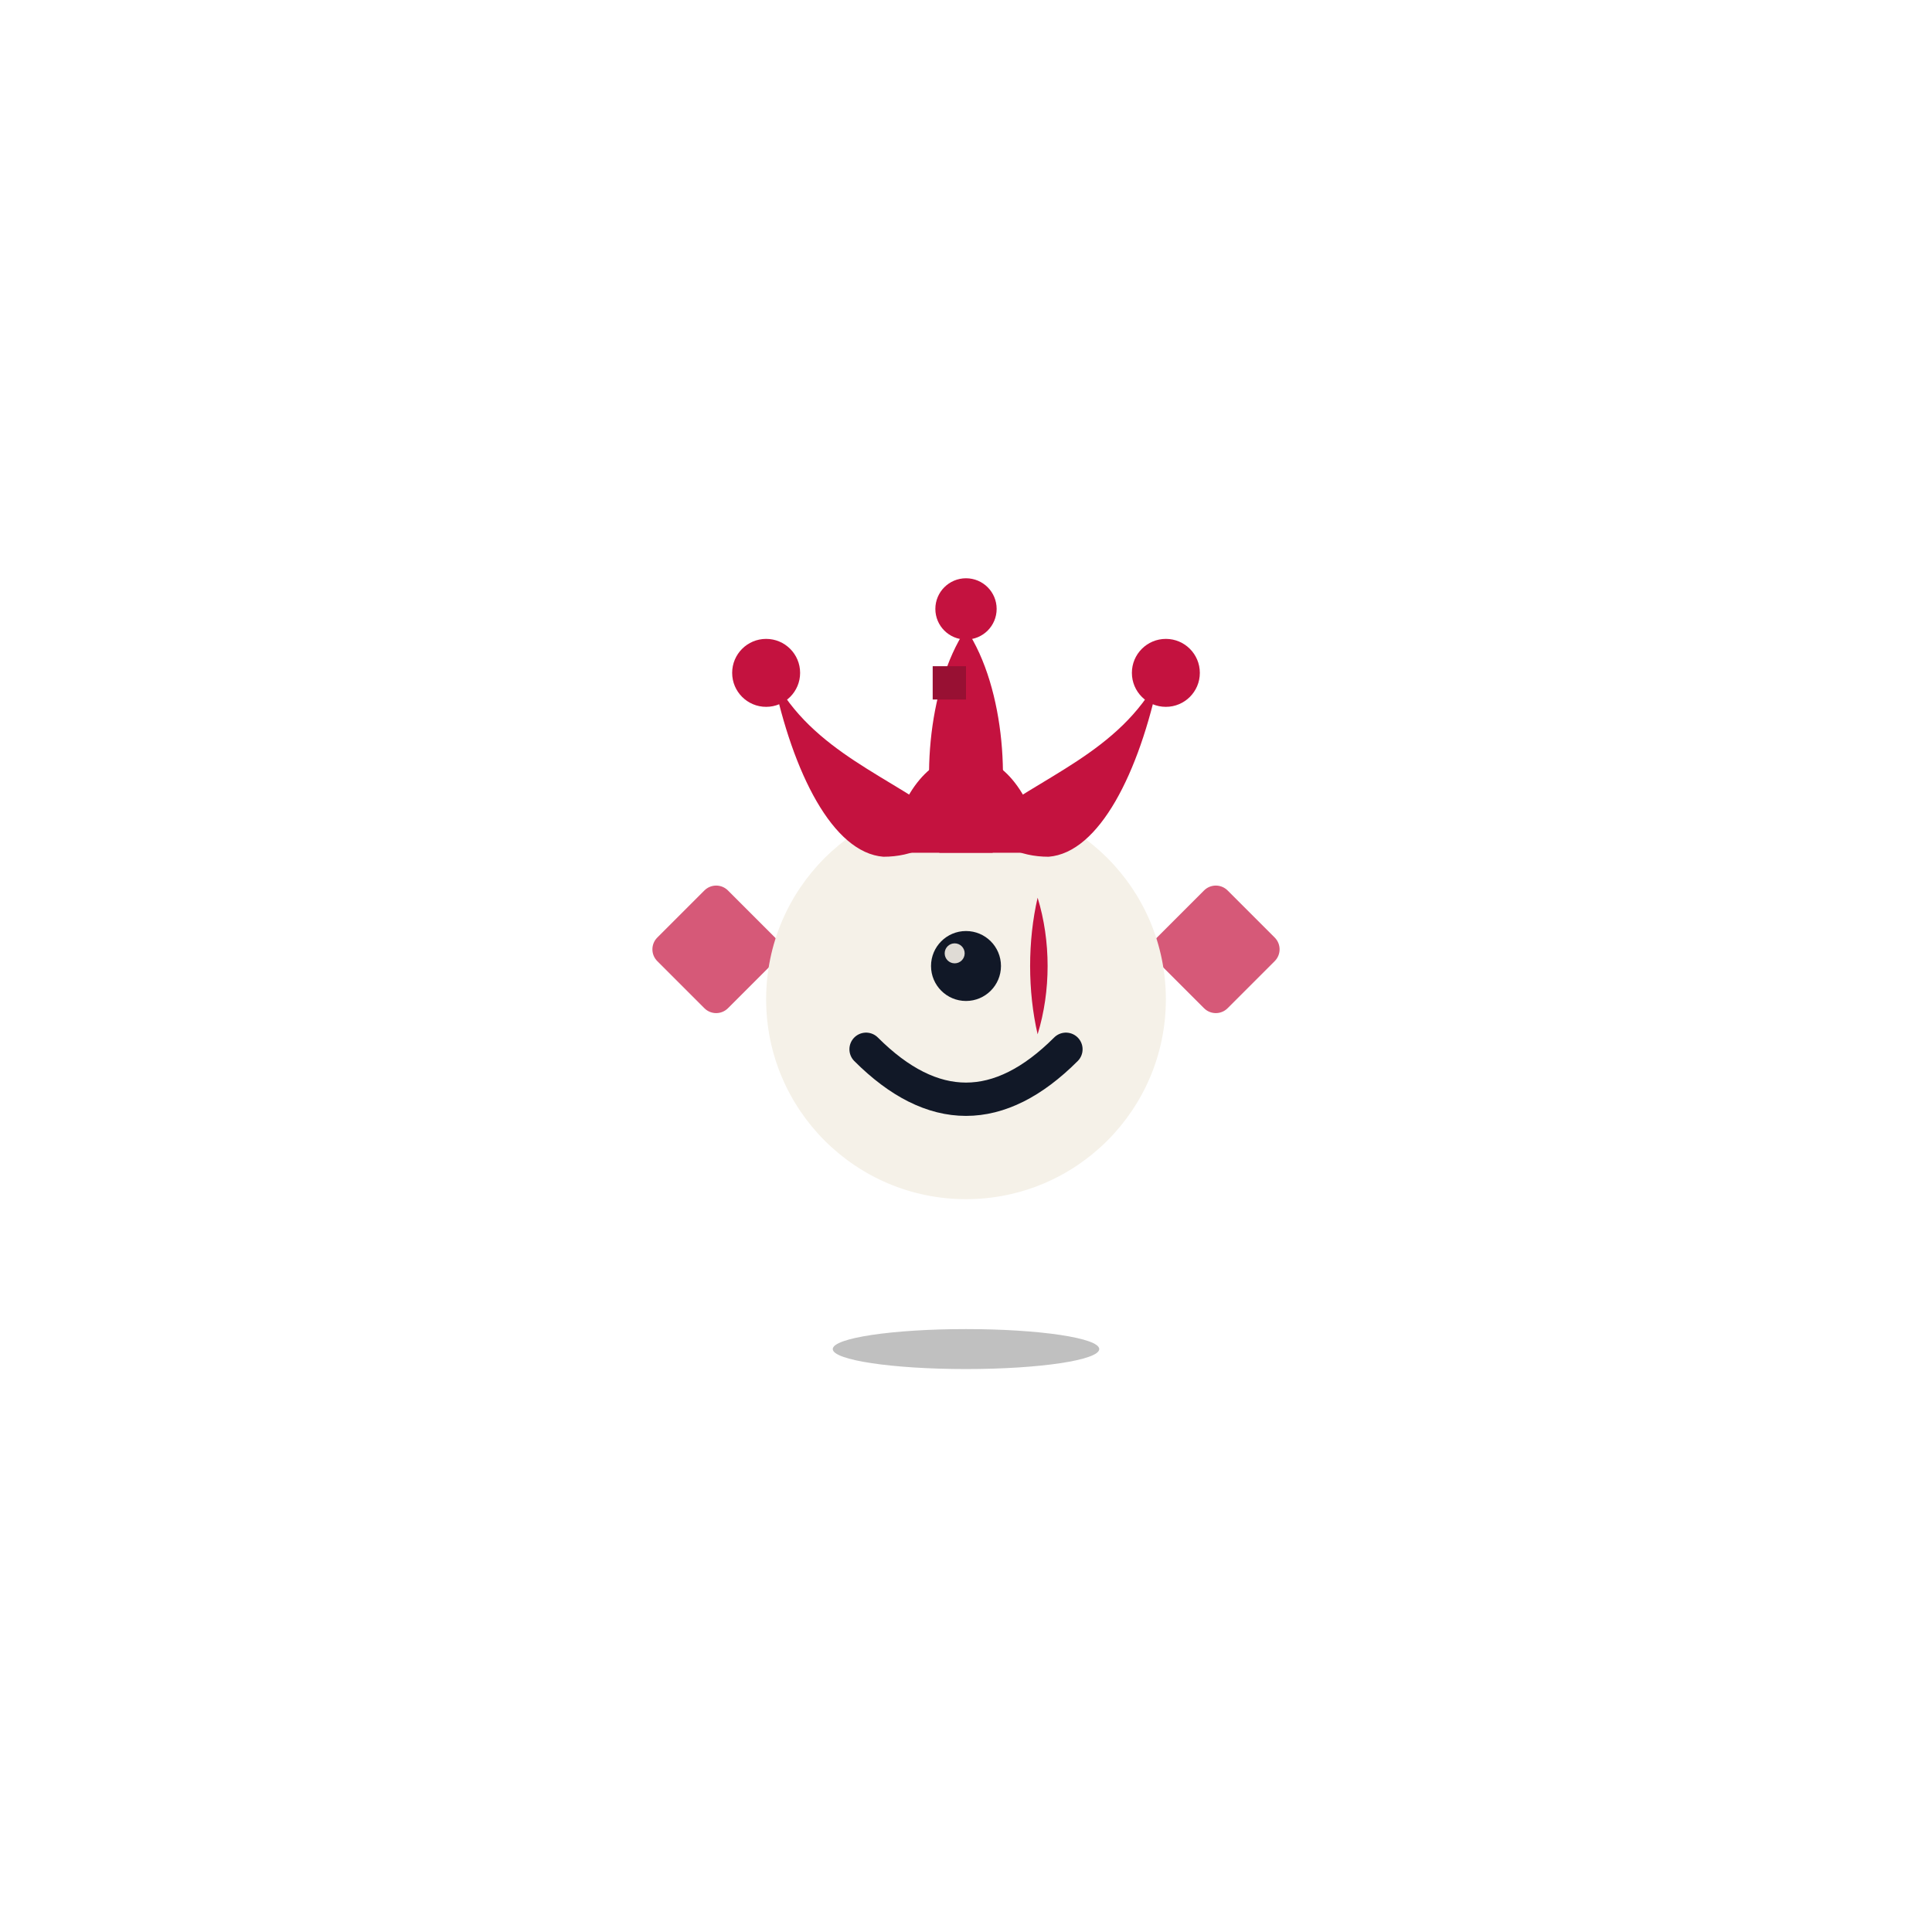
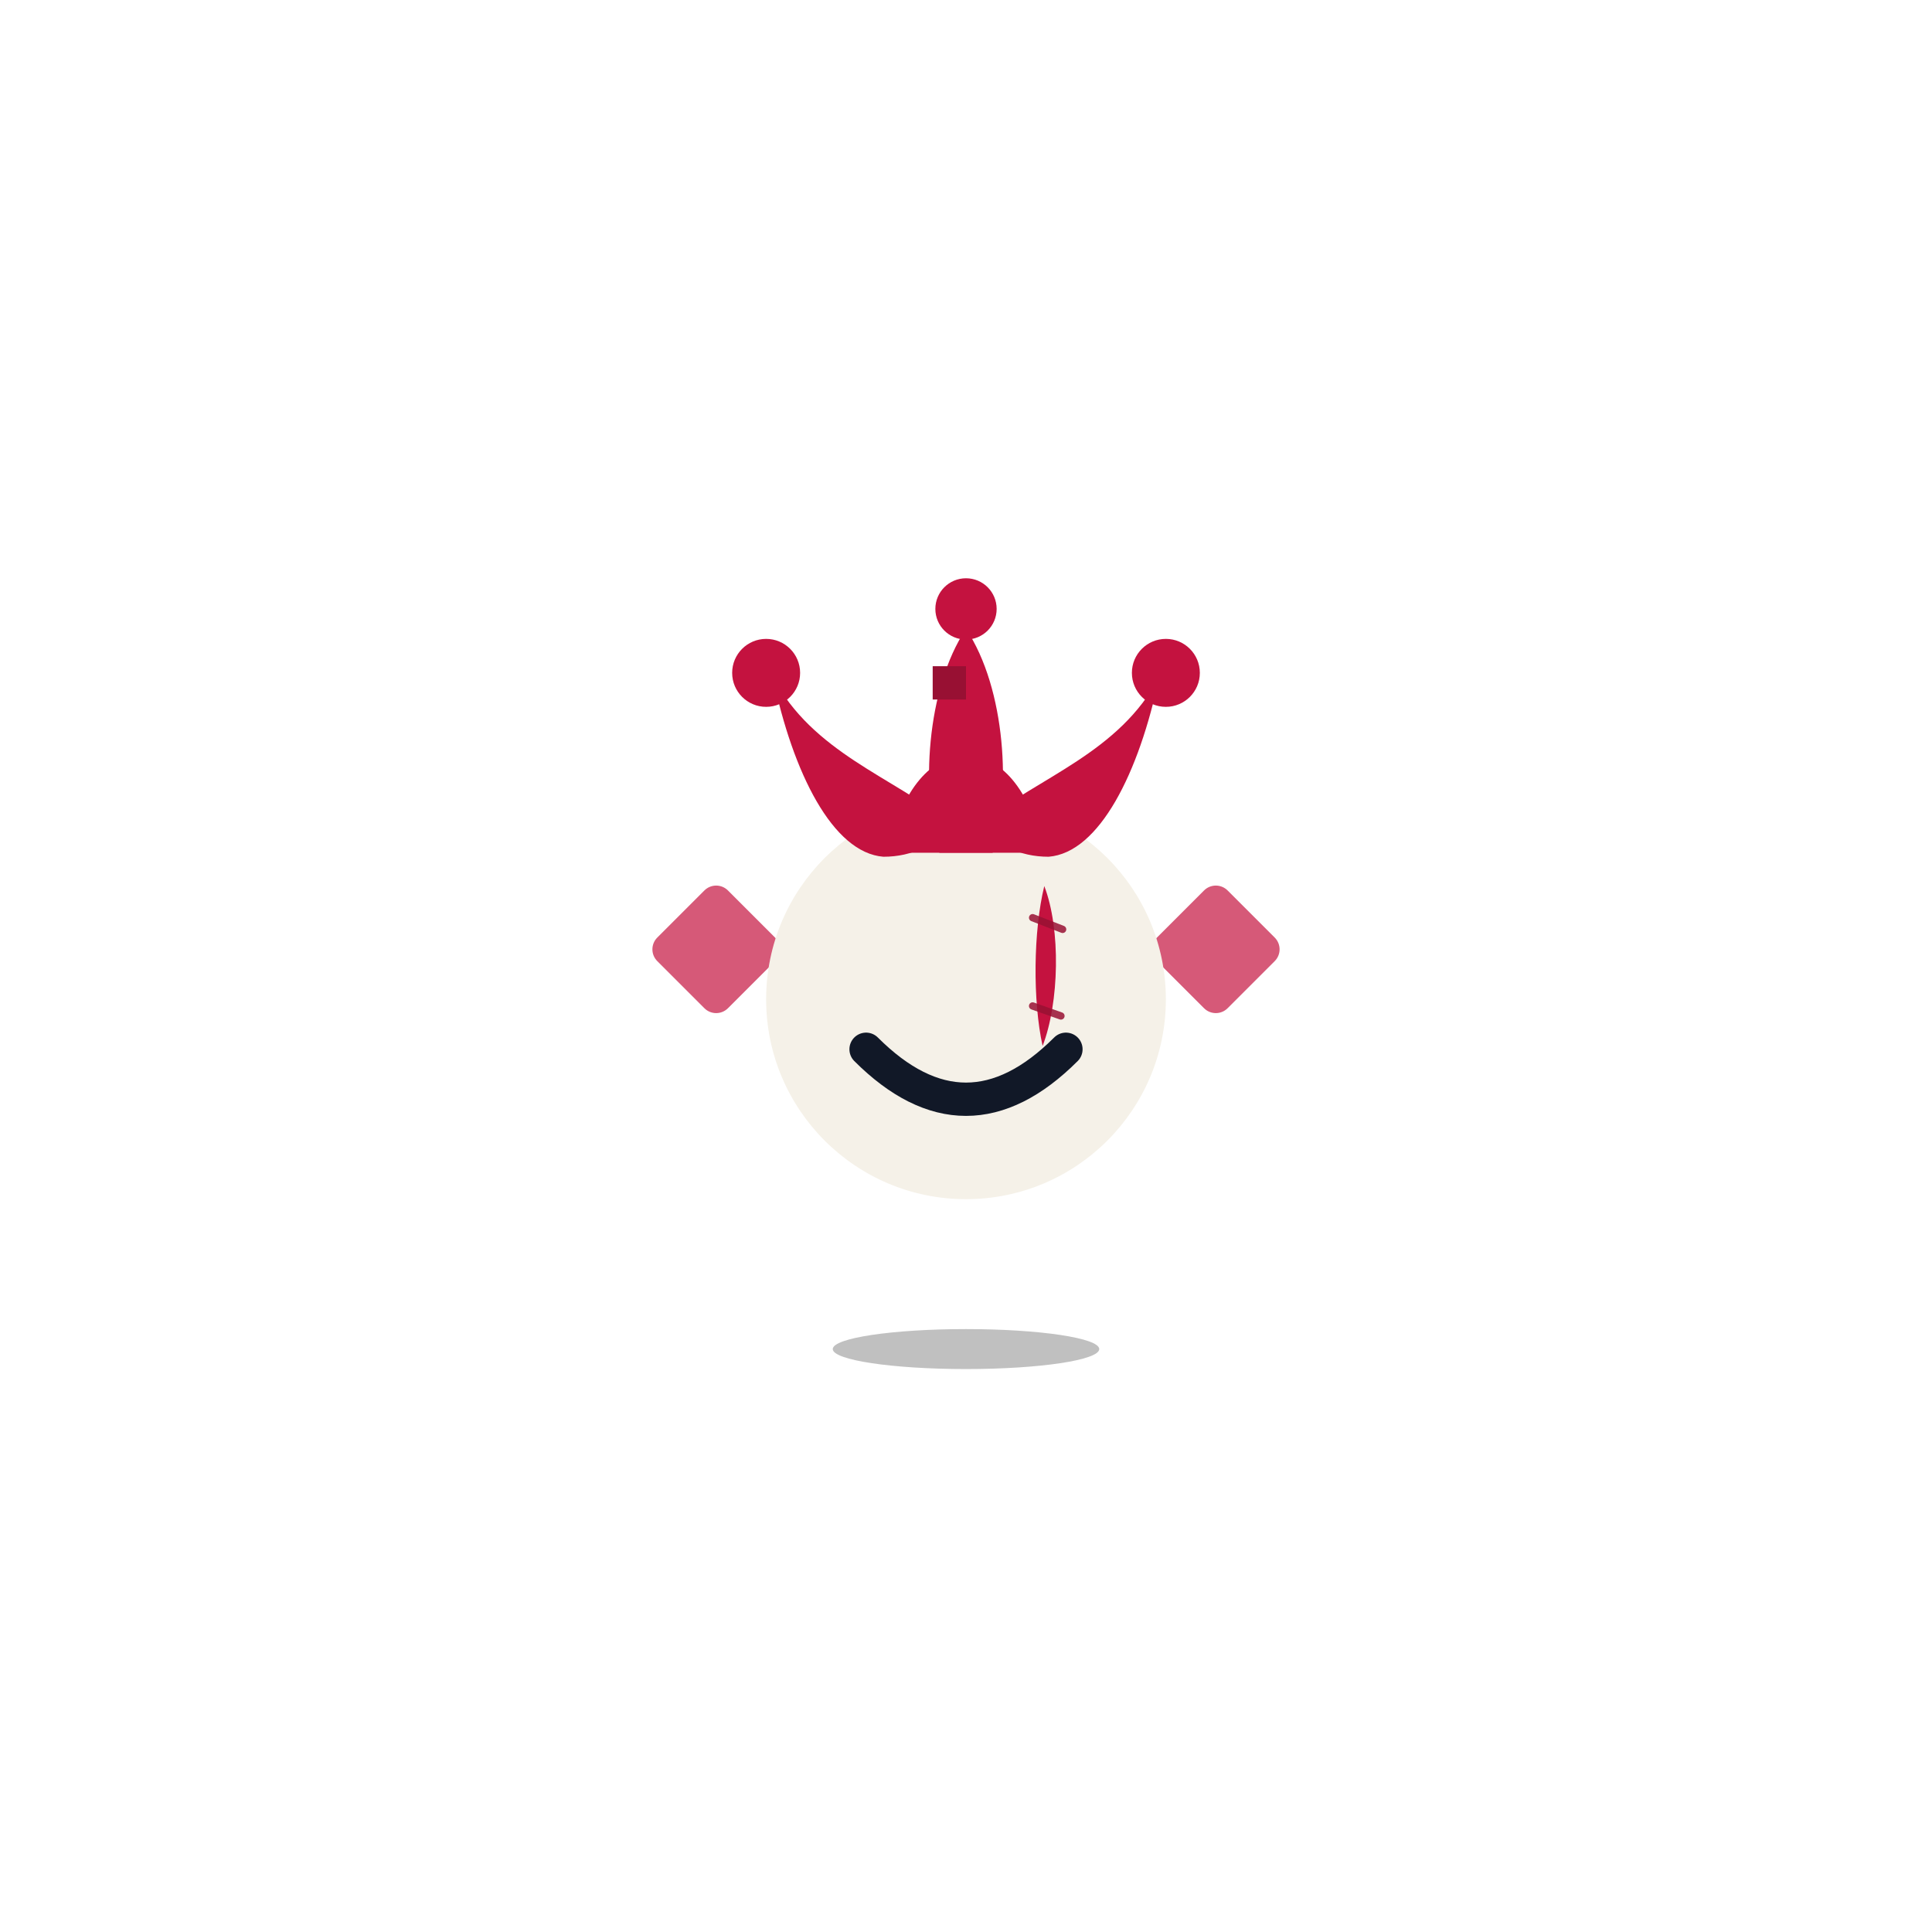
<svg xmlns="http://www.w3.org/2000/svg" viewBox="-18 -18 58 58" width="500" height="500" fill="none">
  <defs>
    <style>
-     .look-body { transform-origin:11px 18px; animation:look-sway 4s ease-in-out infinite; }
+       /* ==PET-CORE== */
+       /* Anchor transforms at each shape's own box so the numbers read as intent
+          rather than as viewBox arithmetic. */
+       .pet-body,
+       .pet-head,
+       .pet-hat,
+       .pet-eye,
+       .pet-pupil,
+       .pet-lid,
+       .pet-shadow,
+       .pet-arm-l,
+       .pet-arm-r {
+         transform-box: fill-box;
+       }
+ 
+       /* Breath scales from the feet, never from the centre. */
+       .pet-body {
+         transform-origin: 50% 100%;
+         animation: pet-breathe 3.7s cubic-bezier(0.45, 0, 0.55, 1) infinite;
+       }
+ 
+       /* A slow lean, offset from the breath so the two never sync up. */
+       .pet-lean {
+         animation: pet-sway 6.1s cubic-bezier(0.37, 0, 0.63, 1) infinite;
+       }
+ 
+       /* The head is carried, it does not drive: it follows a beat late. */
+       .pet-head {
+         transform-origin: 50% 100%;
+         animation: pet-bob 3.7s cubic-bezier(0.45, 0, 0.55, 1) infinite;
+         animation-delay: 0.22s;
+       }
+ 
+       /* The bells trail further behind again. */
+       .pet-hat {
+         transform-origin: 50% 100%;
+         animation: pet-hat-swing 6.1s cubic-bezier(0.37, 0, 0.63, 1) infinite;
+         animation-delay: 0.38s;
+       }
+ 
+       /* The lid is the blink. In its own group so the pupil underneath can go on
+          tracking the cursor while the eye is shut. */
+       .pet-lid {
+         transform-origin: 50% 0%;
+         animation: pet-blink 4.3s cubic-bezier(0.3, 0, 0.2, 1) infinite;
+       }
+ 
+       /* Involuntary flicks between rests, as eyes actually move. */
+       .pet-saccade {
+         transform-origin: 50% 50%;
+         animation: pet-saccade 11s steps(1, end) infinite;
+       }
+ 
+       .pet-shine {
+         animation: pet-shine 4.3s ease-in-out infinite;
+       }
+ 
+       /* Tied to the breath, so contact with the ground stays believable. */
+       .pet-shadow {
+         transform-origin: 50% 50%;
+         animation: pet-shadow 3.7s cubic-bezier(0.45, 0, 0.55, 1) infinite;
+       }
+ 
+       .pet-arm-l {
+         transform-origin: 100% 0%;
+         animation: pet-arm-l 6.1s cubic-bezier(0.37, 0, 0.63, 1) infinite;
+         animation-delay: 0.3s;
+       }
+ 
+       .pet-arm-r {
+         transform-origin: 0% 0%;
+         animation: pet-arm-r 6.1s cubic-bezier(0.37, 0, 0.63, 1) infinite;
+         animation-delay: 0.46s;
+       }
+ 
+       /* The rise is quicker than the fall, like a real breath. */
+       @keyframes pet-breathe {
+         0% { transform: scale(1, 1) translateY(0); }
+         38% { transform: scale(0.988, 1.014) translateY(-0.16px); }
+         100% { transform: scale(1, 1) translateY(0); }
+       }
+ 
+       @keyframes pet-sway {
+         0%, 100% { transform: rotate(0deg) translateX(0); }
+         27% { transform: rotate(1.15deg) translateX(0.1px); }
+         52% { transform: rotate(0.1deg) translateX(0); }
+         78% { transform: rotate(-1.15deg) translateX(-0.1px); }
+       }
+ 
+       @keyframes pet-bob {
+         0% { transform: translateY(0) rotate(0deg); }
+         38% { transform: translateY(-0.22px) rotate(-0.5deg); }
+         100% { transform: translateY(0) rotate(0deg); }
+       }
+ 
+       @keyframes pet-hat-swing {
+         0%, 100% { transform: rotate(0deg); }
+         27% { transform: rotate(3.4deg); }
+         55% { transform: rotate(-0.6deg); }
+         80% { transform: rotate(-3.4deg); }
+       }
+ 
+       /* Down fast, up slower, then a second flick: the shape of a real blink
+          rather than an on/off frame. */
+       @keyframes pet-blink {
+         0%, 88% { transform: scaleY(0); }
+         90.5% { transform: scaleY(1); }
+         93% { transform: scaleY(0.08); }
+         95.5% { transform: scaleY(1); }
+         98% { transform: scaleY(0); }
+       }
+ 
+       @keyframes pet-saccade {
+         0%, 34% { transform: translate(0, 0); }
+         36%, 55% { transform: translate(0.42px, -0.12px); }
+         57%, 72% { transform: translate(-0.36px, 0.08px); }
+         74%, 100% { transform: translate(0, 0); }
+       }
+ 
+       @keyframes pet-shine {
+         0%, 100% { transform: translate(0, 0); opacity: 0.9; }
+         45% { transform: translate(0.12px, 0.06px); opacity: 0.72; }
+       }
+ 
+       @keyframes pet-shadow {
+         0% { transform: scaleX(1); opacity: 0.34; }
+         38% { transform: scaleX(0.955); opacity: 0.26; }
+         100% { transform: scaleX(1); opacity: 0.34; }
+       }
+ 
+       @keyframes pet-arm-l {
+         0%, 100% { transform: rotate(0deg); }
+         27% { transform: rotate(-5deg); }
+         78% { transform: rotate(4deg); }
+       }
+ 
+       @keyframes pet-arm-r {
+         0%, 100% { transform: rotate(0deg); }
+         27% { transform: rotate(5deg); }
+         78% { transform: rotate(-4deg); }
+       }
+ 
+       @media (prefers-reduced-motion: reduce) {
+         .pet-body,
+         .pet-lean,
+         .pet-head,
+         .pet-hat,
+         .pet-lid,
+         .pet-saccade,
+         .pet-shine,
+         .pet-shadow,
+         .pet-arm-l,
+         .pet-arm-r {
+           animation: none;
+         }
+       }
+       /* ==/PET-CORE== */
+ 
+     .pet-body { transform-origin:11px 18px; animation:pet-breathe 3.7s cubic-bezier(0.45, 0, 0.55, 1) infinite, look-sway 4s ease-in-out infinite; }
    .look-eye { animation:look-eye 4s ease-in-out infinite; }
-     .look-shadow { transform-origin:11px 22.5px; animation:look-shadow 4s ease-in-out infinite; }
+     .pet-shadow { transform-origin:11px 22.5px; animation:pet-shadow 3.7s cubic-bezier(0.45, 0, 0.55, 1) infinite, randomlook-shadow 4s ease-in-out infinite; }
    @keyframes look-sway { 0%,100%{transform:rotate(0)} 25%{transform:rotate(6deg) translateX(1px)} 75%{transform:rotate(-6deg) translateX(-1px)} }
    @keyframes look-eye { 0%,100%{transform:translateX(0)} 25%{transform:translateX(2px)} 50%{transform:translateX(0)} 75%{transform:translateX(-2px)} }
-     @keyframes look-shadow { 0%,100%{transform:scaleX(1);opacity:.35} 25%{transform:scaleX(.95) translateX(1px);opacity:.3} 75%{transform:scaleX(.95) translateX(-1px);opacity:.3} }
+     @keyframes randomlook-shadow { 0%,100%{transform:scaleX(1);opacity:.35} 25%{transform:scaleX(.95) translateX(1px);opacity:.3} 75%{transform:scaleX(.95) translateX(-1px);opacity:.3} }
  </style>
+     <clipPath id="random-look-head-clip">
+       <rect x="5" y="6" width="12" height="12" rx="6" />
+     </clipPath>
+     <clipPath id="random-look-eye-clip">
+       <circle cx="11" cy="11" r="1.35" />
+     </clipPath>
  </defs>
-   <ellipse class="look-shadow" cx="11" cy="22.5" rx="4" ry="0.6" fill="#c0c0c0" />
-   <g class="look-body">
+   <ellipse class="pet-shadow" cx="11" cy="22.5" rx="4" ry="0.6" fill="#c0c0c0" />
+   <g class="pet-body">
    <rect x="2" y="9" width="3" height="3" rx="0.5" fill="#c4123f" opacity="0.7" transform="rotate(45 3.5 10.5)" />
    <rect x="17" y="9" width="3" height="3" rx="0.5" fill="#c4123f" opacity="0.7" transform="rotate(45 18.5 10.5)" />
    <rect x="5" y="6" width="12" height="12" rx="6" fill="#f5f1e8" />
    <g class="pet-hat" transform="translate(11.00 7.00) rotate(0.0)">
      <path d="M-0.48 -0.30 C-2.20 -1.68 -4.60 -2.40 -5.80 -4.68 C-5.20 -1.80 -4.00 0.60 -2.48 0.72 C-1.60 0.72 -0.88 0.36 -0.48 -0.30 Z" fill="#c4123f" />
      <path d="M0.48 -0.30 C2.20 -1.68 4.60 -2.40 5.80 -4.68 C5.20 -1.80 4.00 0.60 2.48 0.72 C1.60 0.72 0.88 0.36 0.48 -0.30 Z" fill="#c4123f" />
      <path d="M-2.32 0.60 C-1.60 -3.30 1.60 -3.30 2.32 0.60 Z" fill="#c4123f" />
      <path d="M0 -6.12 C-1.20 -4.32 -1.36 -1.20 -0.80 0.60 L0.80 0.60 C1.36 -1.20 1.20 -4.32 0 -6.12 Z" fill="#c4123f" />
      <circle cx="-6.00" cy="-4.80" r="1.02" fill="#c4123f" />
      <circle cx="6.00" cy="-4.80" r="1.02" fill="#c4123f" />
      <circle cx="0" cy="-6.72" r="0.92" fill="#c4123f" />
    </g>
    <rect x="10" y="2" width="1" height="1" fill="#981033" />
-     <g class="look-eye">
-       <circle cx="11.00" cy="11.00" r="1.05" fill="#111827" />
-       <circle cx="10.66" cy="10.62" r="0.3" fill="#f5f1e8" opacity="0.9" />
+     <g class="pet-eye" clip-path="url(#random-look-head-clip)">
+       <g class="pet-pupil">
+         <g class="pet-saccade">
+           <g clip-path="url(#random-look-eye-clip)">
+             <circle cx="11" cy="11" r="1.15" fill="#111827" />
+             <circle class="pet-shine" cx="10.62" cy="10.58" r="0.34" fill="#f5f1e8" opacity="0.9" />
+             <circle cx="11.42" cy="11.50" r="0.18" fill="#f5f1e8" opacity="0.35" />
+             <rect class="pet-lid" x="9.60" y="9.60" width="2.8" height="2.8" fill="#f5f1e8" />
+           </g>
+           <path d="M13.35 8.60 C13.85 9.90 13.80 12.10 13.30 13.40 C13.00 12.05 13.02 9.95 13.35 8.60 Z" fill="#c4123f" />
+           <path d="M13.00 9.55 L13.90 9.90" stroke="#981033" stroke-width="0.22" stroke-linecap="round" opacity="0.85" />
+           <path d="M13.00 12.20 L13.85 12.50" stroke="#981033" stroke-width="0.22" stroke-linecap="round" opacity="0.85" />
+         </g>
+       </g>
    </g>
-     <path d="M13.15 8.95 C13.55 10.25 13.55 11.75 13.15 13.05 C12.85 11.75 12.85 10.25 13.15 8.95 Z" fill="#c4123f" />
    <path d="M8 13.5 Q11 16.5 14 13.5" stroke="#111827" stroke-width="1" stroke-linecap="round" fill="none" />
  </g>
</svg>
